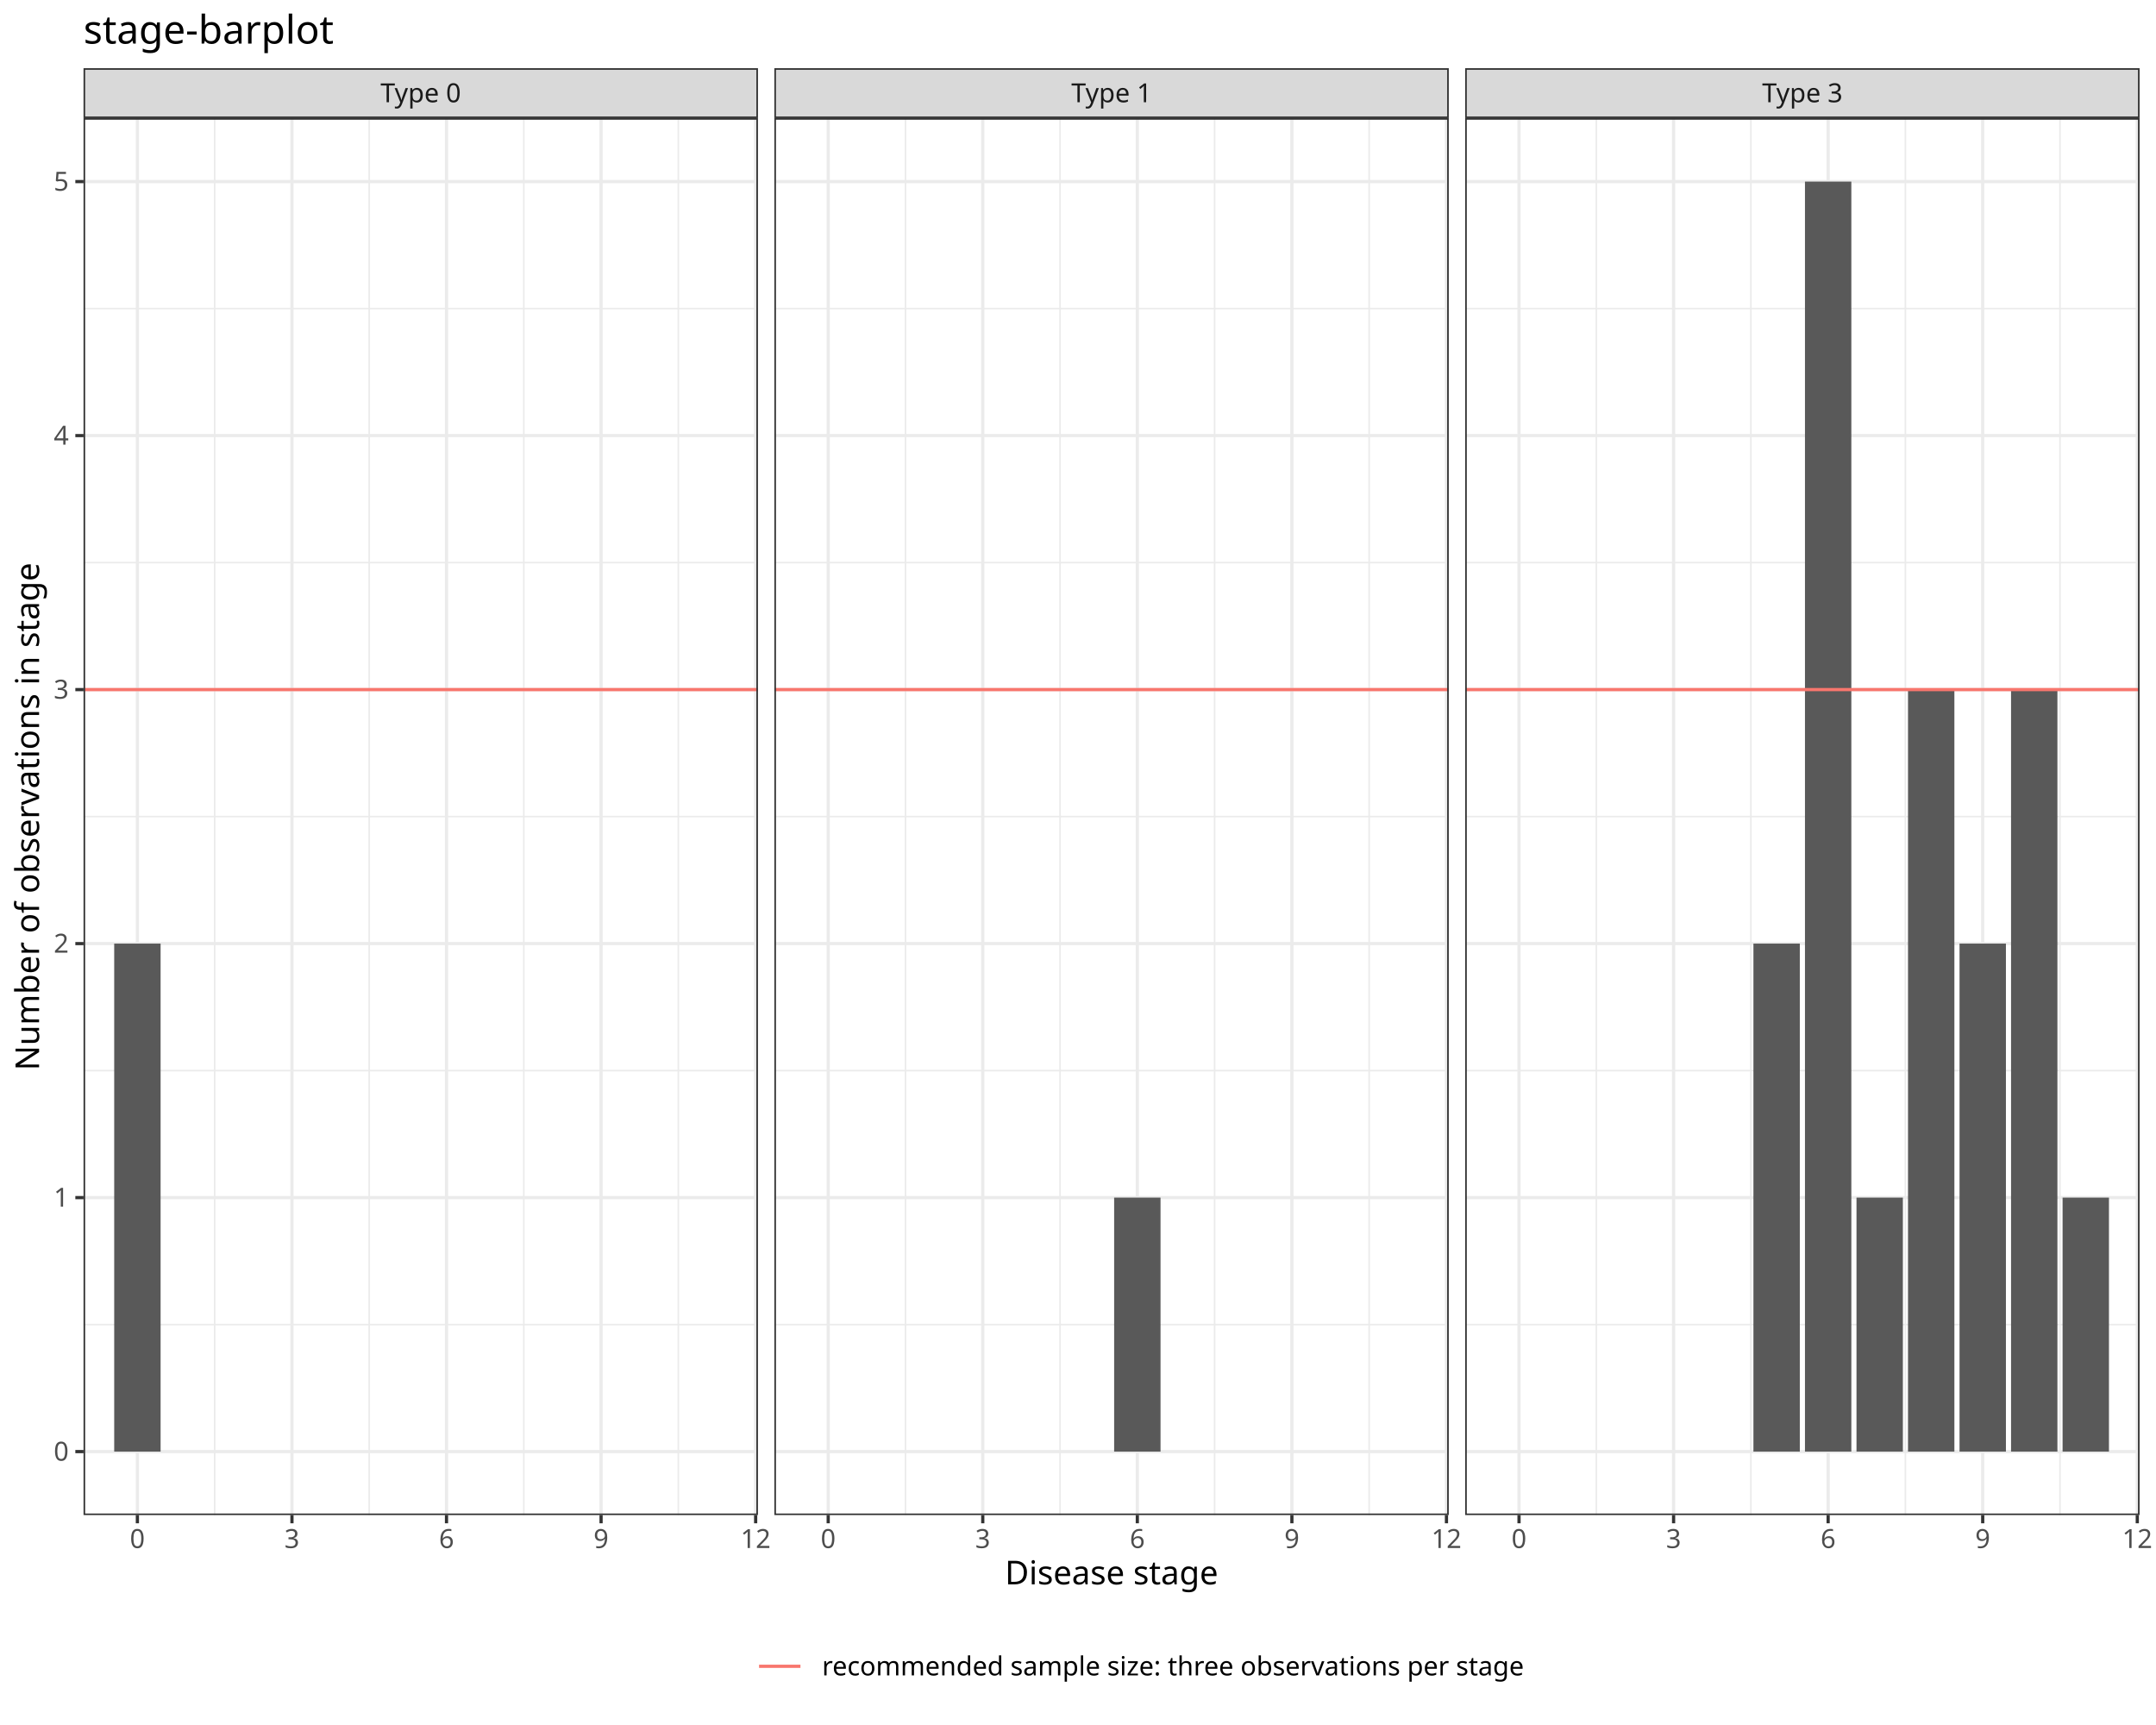
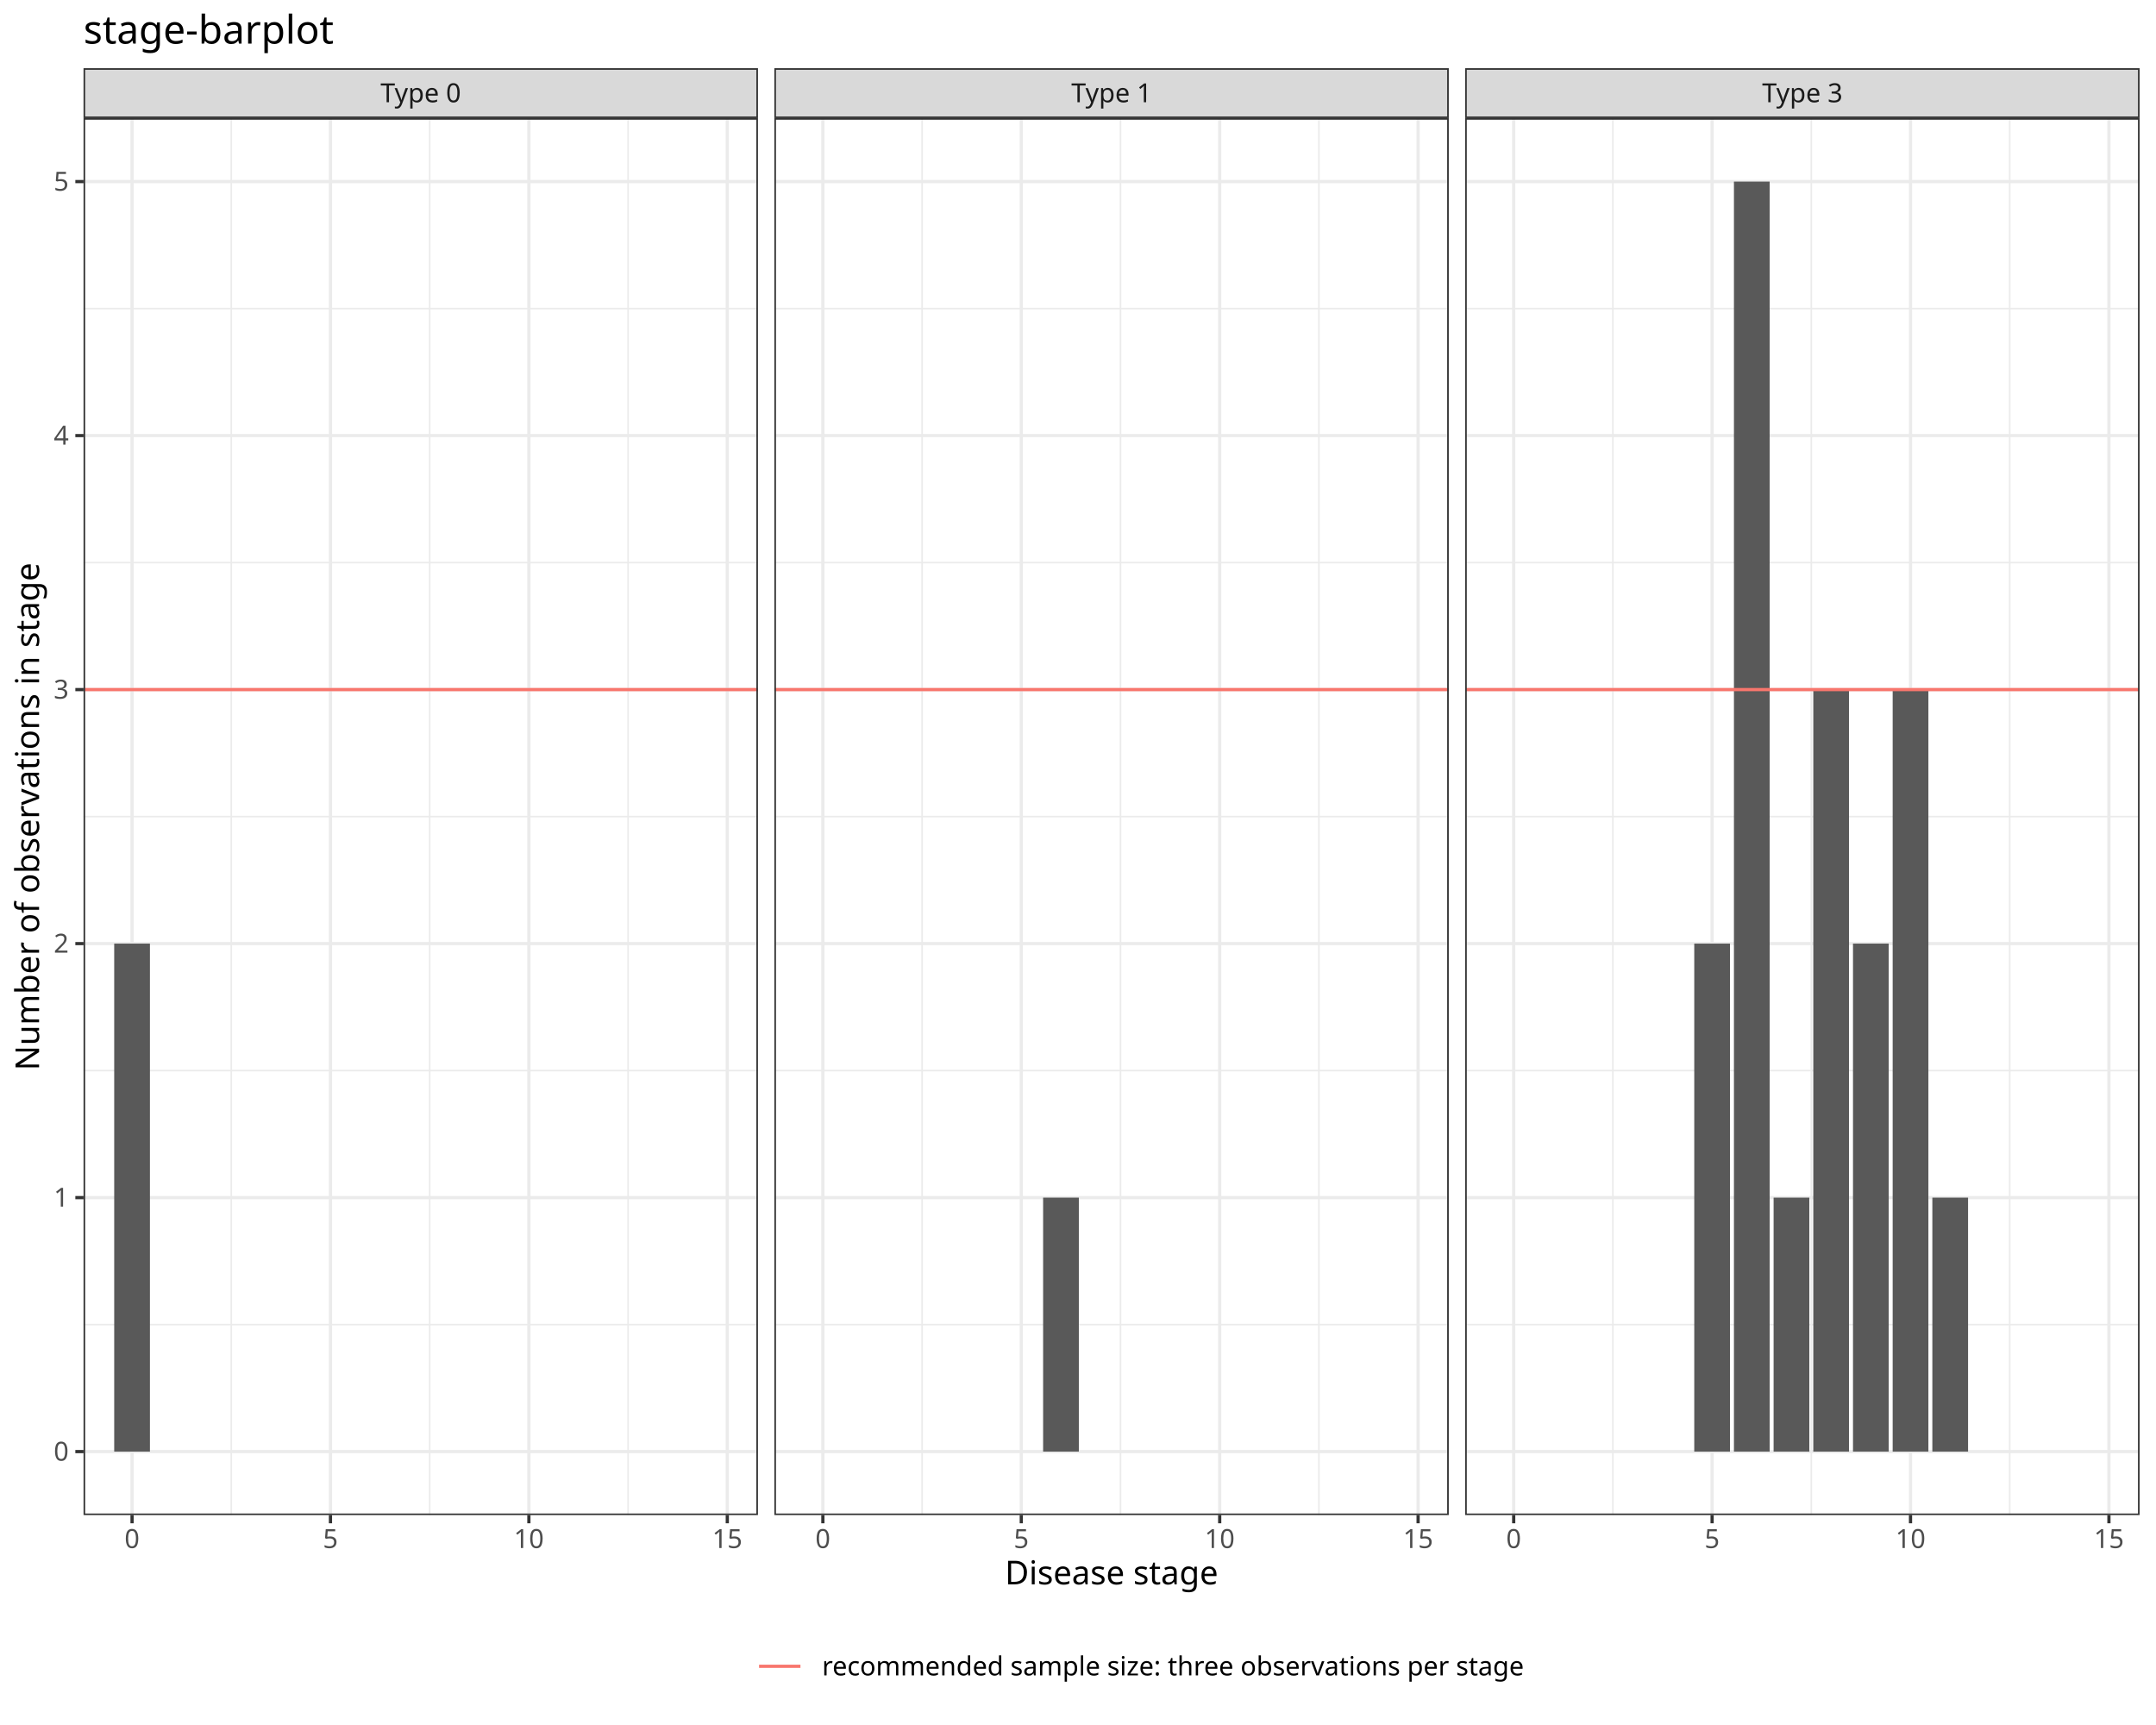
<svg xmlns="http://www.w3.org/2000/svg" class="svglite" data-engine-version="2.0" width="720.00pt" height="576.00pt" viewBox="0 0 720.00 576.00">
  <defs>
    <style type="text/css">
    .svglite line, .svglite polyline, .svglite polygon, .svglite path, .svglite rect, .svglite circle {
      fill: none;
      stroke: #000000;
      stroke-linecap: round;
      stroke-linejoin: round;
      stroke-miterlimit: 10.00;
    }
  </style>
  </defs>
  <rect width="100%" height="100%" style="stroke: none; fill: #FFFFFF;" />
  <defs>
    <clipPath id="cpMC4wMHw3MjAuMDB8MC4wMHw1NzYuMDA=">
      <rect x="0.00" y="0.00" width="720.00" height="576.00" />
    </clipPath>
  </defs>
  <g clip-path="url(#cpMC4wMHw3MjAuMDB8MC4wMHw1NzYuMDA=)">
    <rect x="0.00" y="0.00" width="720.00" height="576.00" style="stroke-width: 1.07; stroke: #FFFFFF; fill: #FFFFFF;" />
  </g>
  <defs>
    <clipPath id="cpMjcuOTB8MjUzLjEyfDM5LjQzfDUwNS45MQ==">
      <rect x="27.90" y="39.43" width="225.22" height="466.48" />
    </clipPath>
  </defs>
  <g clip-path="url(#cpMjcuOTB8MjUzLjEyfDM5LjQzfDUwNS45MQ==)">
    <rect x="27.90" y="39.43" width="225.22" height="466.48" style="stroke-width: 1.07; stroke: none; fill: #FFFFFF;" />
    <polyline points="27.90,442.30 253.12,442.30 " style="stroke-width: 0.53; stroke: #EBEBEB; stroke-linecap: butt;" />
    <polyline points="27.90,357.49 253.12,357.49 " style="stroke-width: 0.53; stroke: #EBEBEB; stroke-linecap: butt;" />
    <polyline points="27.90,272.67 253.12,272.67 " style="stroke-width: 0.53; stroke: #EBEBEB; stroke-linecap: butt;" />
    <polyline points="27.90,187.86 253.12,187.86 " style="stroke-width: 0.53; stroke: #EBEBEB; stroke-linecap: butt;" />
    <polyline points="27.90,103.04 253.12,103.04 " style="stroke-width: 0.53; stroke: #EBEBEB; stroke-linecap: butt;" />
-     <polyline points="71.69,505.91 71.69,39.43 " style="stroke-width: 0.53; stroke: #EBEBEB; stroke-linecap: butt;" />
-     <polyline points="123.30,505.91 123.30,39.43 " style="stroke-width: 0.53; stroke: #EBEBEB; stroke-linecap: butt;" />
-     <polyline points="174.92,505.91 174.92,39.43 " style="stroke-width: 0.53; stroke: #EBEBEB; stroke-linecap: butt;" />
-     <polyline points="226.54,505.91 226.54,39.43 " style="stroke-width: 0.53; stroke: #EBEBEB; stroke-linecap: butt;" />
+     <polyline points="77.23,505.91 77.23,39.43 " style="stroke-width: 0.53; stroke: #EBEBEB; stroke-linecap: butt;" />
+     <polyline points="143.49,505.91 143.49,39.43 " style="stroke-width: 0.53; stroke: #EBEBEB; stroke-linecap: butt;" />
+     <polyline points="209.75,505.91 209.75,39.43 " style="stroke-width: 0.53; stroke: #EBEBEB; stroke-linecap: butt;" />
    <polyline points="27.90,484.71 253.12,484.71 " style="stroke-width: 1.07; stroke: #EBEBEB; stroke-linecap: butt;" />
    <polyline points="27.90,399.90 253.12,399.90 " style="stroke-width: 1.07; stroke: #EBEBEB; stroke-linecap: butt;" />
    <polyline points="27.90,315.08 253.12,315.08 " style="stroke-width: 1.07; stroke: #EBEBEB; stroke-linecap: butt;" />
    <polyline points="27.90,230.27 253.12,230.27 " style="stroke-width: 1.07; stroke: #EBEBEB; stroke-linecap: butt;" />
    <polyline points="27.90,145.45 253.12,145.45 " style="stroke-width: 1.07; stroke: #EBEBEB; stroke-linecap: butt;" />
    <polyline points="27.90,60.64 253.12,60.64 " style="stroke-width: 1.07; stroke: #EBEBEB; stroke-linecap: butt;" />
-     <polyline points="45.88,505.91 45.88,39.43 " style="stroke-width: 1.07; stroke: #EBEBEB; stroke-linecap: butt;" />
-     <polyline points="97.50,505.91 97.50,39.43 " style="stroke-width: 1.07; stroke: #EBEBEB; stroke-linecap: butt;" />
-     <polyline points="149.11,505.91 149.11,39.43 " style="stroke-width: 1.07; stroke: #EBEBEB; stroke-linecap: butt;" />
-     <polyline points="200.73,505.91 200.73,39.43 " style="stroke-width: 1.07; stroke: #EBEBEB; stroke-linecap: butt;" />
-     <polyline points="252.35,505.91 252.35,39.43 " style="stroke-width: 1.07; stroke: #EBEBEB; stroke-linecap: butt;" />
-     <rect x="38.14" y="315.08" width="15.49" height="169.63" style="stroke-width: 1.07; stroke: none; stroke-linecap: butt; stroke-linejoin: miter; fill: #595959;" />
+     <polyline points="44.10,505.91 44.10,39.43 " style="stroke-width: 1.07; stroke: #EBEBEB; stroke-linecap: butt;" />
+     <polyline points="110.36,505.91 110.36,39.43 " style="stroke-width: 1.07; stroke: #EBEBEB; stroke-linecap: butt;" />
+     <polyline points="176.62,505.91 176.62,39.43 " style="stroke-width: 1.07; stroke: #EBEBEB; stroke-linecap: butt;" />
+     <polyline points="242.88,505.91 242.88,39.43 " style="stroke-width: 1.07; stroke: #EBEBEB; stroke-linecap: butt;" />
+     <rect x="38.14" y="315.08" width="11.93" height="169.63" style="stroke-width: 1.07; stroke: none; stroke-linecap: butt; stroke-linejoin: miter; fill: #595959;" />
    <line x1="27.90" y1="230.27" x2="253.12" y2="230.27" style="stroke-width: 1.07; stroke: #F8766D; stroke-linecap: butt;" />
    <rect x="27.90" y="39.43" width="225.22" height="466.48" style="stroke-width: 1.07; stroke: #333333;" />
  </g>
  <g clip-path="url(#cpMC4wMHw3MjAuMDB8MC4wMHw1NzYuMDA=)">
</g>
  <defs>
    <clipPath id="cpMjU4LjYwfDQ4My44MnwzOS40M3w1MDUuOTE=">
      <rect x="258.60" y="39.43" width="225.22" height="466.48" />
    </clipPath>
  </defs>
  <g clip-path="url(#cpMjU4LjYwfDQ4My44MnwzOS40M3w1MDUuOTE=)">
    <rect x="258.60" y="39.43" width="225.22" height="466.48" style="stroke-width: 1.07; stroke: none; fill: #FFFFFF;" />
    <polyline points="258.60,442.30 483.82,442.30 " style="stroke-width: 0.53; stroke: #EBEBEB; stroke-linecap: butt;" />
    <polyline points="258.60,357.49 483.82,357.49 " style="stroke-width: 0.53; stroke: #EBEBEB; stroke-linecap: butt;" />
    <polyline points="258.60,272.67 483.82,272.67 " style="stroke-width: 0.53; stroke: #EBEBEB; stroke-linecap: butt;" />
    <polyline points="258.60,187.86 483.82,187.86 " style="stroke-width: 0.53; stroke: #EBEBEB; stroke-linecap: butt;" />
    <polyline points="258.60,103.04 483.82,103.04 " style="stroke-width: 0.53; stroke: #EBEBEB; stroke-linecap: butt;" />
-     <polyline points="302.39,505.91 302.39,39.43 " style="stroke-width: 0.53; stroke: #EBEBEB; stroke-linecap: butt;" />
-     <polyline points="354.00,505.91 354.00,39.43 " style="stroke-width: 0.53; stroke: #EBEBEB; stroke-linecap: butt;" />
-     <polyline points="405.62,505.91 405.62,39.43 " style="stroke-width: 0.53; stroke: #EBEBEB; stroke-linecap: butt;" />
-     <polyline points="457.24,505.91 457.24,39.43 " style="stroke-width: 0.53; stroke: #EBEBEB; stroke-linecap: butt;" />
+     <polyline points="307.93,505.91 307.93,39.43 " style="stroke-width: 0.53; stroke: #EBEBEB; stroke-linecap: butt;" />
+     <polyline points="374.19,505.91 374.19,39.43 " style="stroke-width: 0.53; stroke: #EBEBEB; stroke-linecap: butt;" />
+     <polyline points="440.45,505.91 440.45,39.43 " style="stroke-width: 0.53; stroke: #EBEBEB; stroke-linecap: butt;" />
    <polyline points="258.60,484.71 483.82,484.71 " style="stroke-width: 1.07; stroke: #EBEBEB; stroke-linecap: butt;" />
    <polyline points="258.60,399.90 483.82,399.90 " style="stroke-width: 1.07; stroke: #EBEBEB; stroke-linecap: butt;" />
    <polyline points="258.60,315.08 483.82,315.08 " style="stroke-width: 1.07; stroke: #EBEBEB; stroke-linecap: butt;" />
    <polyline points="258.60,230.27 483.82,230.27 " style="stroke-width: 1.07; stroke: #EBEBEB; stroke-linecap: butt;" />
    <polyline points="258.60,145.45 483.82,145.45 " style="stroke-width: 1.07; stroke: #EBEBEB; stroke-linecap: butt;" />
    <polyline points="258.60,60.64 483.82,60.64 " style="stroke-width: 1.07; stroke: #EBEBEB; stroke-linecap: butt;" />
-     <polyline points="276.58,505.91 276.58,39.43 " style="stroke-width: 1.07; stroke: #EBEBEB; stroke-linecap: butt;" />
-     <polyline points="328.20,505.91 328.20,39.43 " style="stroke-width: 1.07; stroke: #EBEBEB; stroke-linecap: butt;" />
-     <polyline points="379.81,505.91 379.81,39.43 " style="stroke-width: 1.07; stroke: #EBEBEB; stroke-linecap: butt;" />
-     <polyline points="431.43,505.91 431.43,39.43 " style="stroke-width: 1.07; stroke: #EBEBEB; stroke-linecap: butt;" />
-     <polyline points="483.05,505.91 483.05,39.43 " style="stroke-width: 1.07; stroke: #EBEBEB; stroke-linecap: butt;" />
-     <rect x="372.07" y="399.90" width="15.49" height="84.81" style="stroke-width: 1.07; stroke: none; stroke-linecap: butt; stroke-linejoin: miter; fill: #595959;" />
+     <polyline points="274.80,505.91 274.80,39.43 " style="stroke-width: 1.07; stroke: #EBEBEB; stroke-linecap: butt;" />
+     <polyline points="341.06,505.91 341.06,39.43 " style="stroke-width: 1.07; stroke: #EBEBEB; stroke-linecap: butt;" />
+     <polyline points="407.32,505.91 407.32,39.43 " style="stroke-width: 1.07; stroke: #EBEBEB; stroke-linecap: butt;" />
+     <polyline points="473.58,505.91 473.58,39.43 " style="stroke-width: 1.07; stroke: #EBEBEB; stroke-linecap: butt;" />
+     <rect x="348.35" y="399.90" width="11.93" height="84.81" style="stroke-width: 1.07; stroke: none; stroke-linecap: butt; stroke-linejoin: miter; fill: #595959;" />
    <line x1="258.60" y1="230.27" x2="483.82" y2="230.27" style="stroke-width: 1.07; stroke: #F8766D; stroke-linecap: butt;" />
    <rect x="258.60" y="39.43" width="225.22" height="466.48" style="stroke-width: 1.07; stroke: #333333;" />
  </g>
  <g clip-path="url(#cpMC4wMHw3MjAuMDB8MC4wMHw1NzYuMDA=)">
</g>
  <defs>
    <clipPath id="cpNDg5LjMwfDcxNC41MnwzOS40M3w1MDUuOTE=">
      <rect x="489.30" y="39.43" width="225.22" height="466.48" />
    </clipPath>
  </defs>
  <g clip-path="url(#cpNDg5LjMwfDcxNC41MnwzOS40M3w1MDUuOTE=)">
    <rect x="489.30" y="39.43" width="225.22" height="466.48" style="stroke-width: 1.07; stroke: none; fill: #FFFFFF;" />
    <polyline points="489.30,442.30 714.52,442.30 " style="stroke-width: 0.53; stroke: #EBEBEB; stroke-linecap: butt;" />
    <polyline points="489.30,357.49 714.52,357.49 " style="stroke-width: 0.53; stroke: #EBEBEB; stroke-linecap: butt;" />
    <polyline points="489.30,272.67 714.52,272.67 " style="stroke-width: 0.53; stroke: #EBEBEB; stroke-linecap: butt;" />
    <polyline points="489.30,187.86 714.52,187.86 " style="stroke-width: 0.53; stroke: #EBEBEB; stroke-linecap: butt;" />
    <polyline points="489.30,103.04 714.52,103.04 " style="stroke-width: 0.53; stroke: #EBEBEB; stroke-linecap: butt;" />
-     <polyline points="533.09,505.91 533.09,39.43 " style="stroke-width: 0.53; stroke: #EBEBEB; stroke-linecap: butt;" />
-     <polyline points="584.70,505.91 584.70,39.43 " style="stroke-width: 0.53; stroke: #EBEBEB; stroke-linecap: butt;" />
-     <polyline points="636.32,505.91 636.32,39.43 " style="stroke-width: 0.53; stroke: #EBEBEB; stroke-linecap: butt;" />
-     <polyline points="687.94,505.91 687.94,39.43 " style="stroke-width: 0.53; stroke: #EBEBEB; stroke-linecap: butt;" />
+     <polyline points="538.63,505.91 538.63,39.43 " style="stroke-width: 0.53; stroke: #EBEBEB; stroke-linecap: butt;" />
+     <polyline points="604.89,505.91 604.89,39.43 " style="stroke-width: 0.53; stroke: #EBEBEB; stroke-linecap: butt;" />
+     <polyline points="671.15,505.91 671.15,39.43 " style="stroke-width: 0.53; stroke: #EBEBEB; stroke-linecap: butt;" />
    <polyline points="489.30,484.71 714.52,484.71 " style="stroke-width: 1.07; stroke: #EBEBEB; stroke-linecap: butt;" />
    <polyline points="489.30,399.90 714.52,399.90 " style="stroke-width: 1.07; stroke: #EBEBEB; stroke-linecap: butt;" />
    <polyline points="489.30,315.08 714.52,315.08 " style="stroke-width: 1.07; stroke: #EBEBEB; stroke-linecap: butt;" />
    <polyline points="489.30,230.27 714.52,230.27 " style="stroke-width: 1.07; stroke: #EBEBEB; stroke-linecap: butt;" />
    <polyline points="489.30,145.45 714.52,145.45 " style="stroke-width: 1.07; stroke: #EBEBEB; stroke-linecap: butt;" />
    <polyline points="489.30,60.64 714.52,60.64 " style="stroke-width: 1.07; stroke: #EBEBEB; stroke-linecap: butt;" />
-     <polyline points="507.28,505.91 507.28,39.43 " style="stroke-width: 1.07; stroke: #EBEBEB; stroke-linecap: butt;" />
-     <polyline points="558.90,505.91 558.90,39.43 " style="stroke-width: 1.07; stroke: #EBEBEB; stroke-linecap: butt;" />
-     <polyline points="610.51,505.91 610.51,39.43 " style="stroke-width: 1.07; stroke: #EBEBEB; stroke-linecap: butt;" />
-     <polyline points="662.13,505.91 662.13,39.43 " style="stroke-width: 1.07; stroke: #EBEBEB; stroke-linecap: butt;" />
-     <polyline points="713.75,505.91 713.75,39.43 " style="stroke-width: 1.07; stroke: #EBEBEB; stroke-linecap: butt;" />
-     <rect x="585.56" y="315.08" width="15.49" height="169.63" style="stroke-width: 1.07; stroke: none; stroke-linecap: butt; stroke-linejoin: miter; fill: #595959;" />
-     <rect x="602.77" y="60.64" width="15.49" height="424.07" style="stroke-width: 1.07; stroke: none; stroke-linecap: butt; stroke-linejoin: miter; fill: #595959;" />
-     <rect x="619.98" y="399.90" width="15.49" height="84.81" style="stroke-width: 1.07; stroke: none; stroke-linecap: butt; stroke-linejoin: miter; fill: #595959;" />
-     <rect x="637.18" y="230.27" width="15.49" height="254.44" style="stroke-width: 1.07; stroke: none; stroke-linecap: butt; stroke-linejoin: miter; fill: #595959;" />
-     <rect x="654.39" y="315.08" width="15.49" height="169.63" style="stroke-width: 1.07; stroke: none; stroke-linecap: butt; stroke-linejoin: miter; fill: #595959;" />
-     <rect x="671.59" y="230.27" width="15.49" height="254.44" style="stroke-width: 1.07; stroke: none; stroke-linecap: butt; stroke-linejoin: miter; fill: #595959;" />
-     <rect x="688.80" y="399.90" width="15.49" height="84.81" style="stroke-width: 1.07; stroke: none; stroke-linecap: butt; stroke-linejoin: miter; fill: #595959;" />
+     <polyline points="505.50,505.91 505.50,39.43 " style="stroke-width: 1.07; stroke: #EBEBEB; stroke-linecap: butt;" />
+     <polyline points="571.76,505.91 571.76,39.43 " style="stroke-width: 1.07; stroke: #EBEBEB; stroke-linecap: butt;" />
+     <polyline points="638.02,505.91 638.02,39.43 " style="stroke-width: 1.07; stroke: #EBEBEB; stroke-linecap: butt;" />
+     <polyline points="704.28,505.91 704.28,39.43 " style="stroke-width: 1.07; stroke: #EBEBEB; stroke-linecap: butt;" />
+     <rect x="565.80" y="315.08" width="11.93" height="169.63" style="stroke-width: 1.07; stroke: none; stroke-linecap: butt; stroke-linejoin: miter; fill: #595959;" />
+     <rect x="579.05" y="60.64" width="11.93" height="424.07" style="stroke-width: 1.07; stroke: none; stroke-linecap: butt; stroke-linejoin: miter; fill: #595959;" />
+     <rect x="592.30" y="399.90" width="11.93" height="84.81" style="stroke-width: 1.07; stroke: none; stroke-linecap: butt; stroke-linejoin: miter; fill: #595959;" />
+     <rect x="605.55" y="230.27" width="11.93" height="254.44" style="stroke-width: 1.07; stroke: none; stroke-linecap: butt; stroke-linejoin: miter; fill: #595959;" />
+     <rect x="618.81" y="315.08" width="11.93" height="169.63" style="stroke-width: 1.07; stroke: none; stroke-linecap: butt; stroke-linejoin: miter; fill: #595959;" />
+     <rect x="632.06" y="230.27" width="11.93" height="254.44" style="stroke-width: 1.07; stroke: none; stroke-linecap: butt; stroke-linejoin: miter; fill: #595959;" />
+     <rect x="645.31" y="399.90" width="11.93" height="84.81" style="stroke-width: 1.07; stroke: none; stroke-linecap: butt; stroke-linejoin: miter; fill: #595959;" />
    <line x1="489.30" y1="230.27" x2="714.52" y2="230.27" style="stroke-width: 1.07; stroke: #F8766D; stroke-linecap: butt;" />
    <rect x="489.30" y="39.43" width="225.22" height="466.48" style="stroke-width: 1.07; stroke: #333333;" />
  </g>
  <g clip-path="url(#cpMC4wMHw3MjAuMDB8MC4wMHw1NzYuMDA=)">
</g>
  <defs>
    <clipPath id="cpMjcuOTB8MjUzLjEyfDIyLjc4fDM5LjQz">
      <rect x="27.90" y="22.78" width="225.22" height="16.65" />
    </clipPath>
  </defs>
  <g clip-path="url(#cpMjcuOTB8MjUzLjEyfDIyLjc4fDM5LjQz)">
    <rect x="27.90" y="22.78" width="225.22" height="16.65" style="stroke-width: 1.07; stroke: #333333; fill: #D9D9D9;" />
    <text x="140.51" y="34.14" text-anchor="middle" style="font-size: 8.80px; fill: #1A1A1A; font-family: sans;" textLength="26.91px" lengthAdjust="spacingAndGlyphs">Type 0</text>
  </g>
  <g clip-path="url(#cpMC4wMHw3MjAuMDB8MC4wMHw1NzYuMDA=)">
</g>
  <defs>
    <clipPath id="cpMjU4LjYwfDQ4My44MnwyMi43OHwzOS40Mw==">
      <rect x="258.60" y="22.78" width="225.22" height="16.65" />
    </clipPath>
  </defs>
  <g clip-path="url(#cpMjU4LjYwfDQ4My44MnwyMi43OHwzOS40Mw==)">
    <rect x="258.60" y="22.78" width="225.22" height="16.65" style="stroke-width: 1.07; stroke: #333333; fill: #D9D9D9;" />
    <text x="371.21" y="34.14" text-anchor="middle" style="font-size: 8.80px; fill: #1A1A1A; font-family: sans;" textLength="26.91px" lengthAdjust="spacingAndGlyphs">Type 1</text>
  </g>
  <g clip-path="url(#cpMC4wMHw3MjAuMDB8MC4wMHw1NzYuMDA=)">
</g>
  <defs>
    <clipPath id="cpNDg5LjMwfDcxNC41MnwyMi43OHwzOS40Mw==">
      <rect x="489.30" y="22.78" width="225.22" height="16.65" />
    </clipPath>
  </defs>
  <g clip-path="url(#cpNDg5LjMwfDcxNC41MnwyMi43OHwzOS40Mw==)">
    <rect x="489.30" y="22.78" width="225.22" height="16.65" style="stroke-width: 1.07; stroke: #333333; fill: #D9D9D9;" />
    <text x="601.91" y="34.14" text-anchor="middle" style="font-size: 8.80px; fill: #1A1A1A; font-family: sans;" textLength="26.91px" lengthAdjust="spacingAndGlyphs">Type 3</text>
  </g>
  <g clip-path="url(#cpMC4wMHw3MjAuMDB8MC4wMHw1NzYuMDA=)">
-     <polyline points="45.88,508.65 45.88,505.91 " style="stroke-width: 1.07; stroke: #333333; stroke-linecap: butt;" />
-     <polyline points="97.50,508.65 97.50,505.91 " style="stroke-width: 1.07; stroke: #333333; stroke-linecap: butt;" />
-     <polyline points="149.11,508.65 149.11,505.91 " style="stroke-width: 1.07; stroke: #333333; stroke-linecap: butt;" />
-     <polyline points="200.73,508.65 200.73,505.91 " style="stroke-width: 1.07; stroke: #333333; stroke-linecap: butt;" />
-     <polyline points="252.35,508.65 252.35,505.91 " style="stroke-width: 1.07; stroke: #333333; stroke-linecap: butt;" />
-     <text x="45.88" y="516.90" text-anchor="middle" style="font-size: 8.80px; fill: #4D4D4D; font-family: sans;" textLength="4.89px" lengthAdjust="spacingAndGlyphs">0</text>
-     <text x="97.50" y="516.90" text-anchor="middle" style="font-size: 8.80px; fill: #4D4D4D; font-family: sans;" textLength="4.89px" lengthAdjust="spacingAndGlyphs">3</text>
-     <text x="149.11" y="516.90" text-anchor="middle" style="font-size: 8.80px; fill: #4D4D4D; font-family: sans;" textLength="4.89px" lengthAdjust="spacingAndGlyphs">6</text>
-     <text x="200.73" y="516.90" text-anchor="middle" style="font-size: 8.80px; fill: #4D4D4D; font-family: sans;" textLength="4.89px" lengthAdjust="spacingAndGlyphs">9</text>
-     <text x="252.35" y="516.90" text-anchor="middle" style="font-size: 8.80px; fill: #4D4D4D; font-family: sans;" textLength="9.79px" lengthAdjust="spacingAndGlyphs">12</text>
-     <polyline points="276.58,508.65 276.58,505.91 " style="stroke-width: 1.07; stroke: #333333; stroke-linecap: butt;" />
-     <polyline points="328.20,508.65 328.20,505.91 " style="stroke-width: 1.07; stroke: #333333; stroke-linecap: butt;" />
-     <polyline points="379.81,508.65 379.81,505.91 " style="stroke-width: 1.07; stroke: #333333; stroke-linecap: butt;" />
-     <polyline points="431.43,508.65 431.43,505.91 " style="stroke-width: 1.07; stroke: #333333; stroke-linecap: butt;" />
-     <polyline points="483.05,508.65 483.05,505.91 " style="stroke-width: 1.07; stroke: #333333; stroke-linecap: butt;" />
-     <text x="276.58" y="516.90" text-anchor="middle" style="font-size: 8.80px; fill: #4D4D4D; font-family: sans;" textLength="4.89px" lengthAdjust="spacingAndGlyphs">0</text>
-     <text x="328.20" y="516.90" text-anchor="middle" style="font-size: 8.80px; fill: #4D4D4D; font-family: sans;" textLength="4.89px" lengthAdjust="spacingAndGlyphs">3</text>
-     <text x="379.81" y="516.90" text-anchor="middle" style="font-size: 8.80px; fill: #4D4D4D; font-family: sans;" textLength="4.89px" lengthAdjust="spacingAndGlyphs">6</text>
-     <text x="431.43" y="516.90" text-anchor="middle" style="font-size: 8.80px; fill: #4D4D4D; font-family: sans;" textLength="4.89px" lengthAdjust="spacingAndGlyphs">9</text>
-     <text x="483.05" y="516.90" text-anchor="middle" style="font-size: 8.80px; fill: #4D4D4D; font-family: sans;" textLength="9.79px" lengthAdjust="spacingAndGlyphs">12</text>
-     <polyline points="507.28,508.65 507.28,505.91 " style="stroke-width: 1.07; stroke: #333333; stroke-linecap: butt;" />
-     <polyline points="558.90,508.65 558.90,505.91 " style="stroke-width: 1.07; stroke: #333333; stroke-linecap: butt;" />
-     <polyline points="610.51,508.65 610.51,505.91 " style="stroke-width: 1.07; stroke: #333333; stroke-linecap: butt;" />
-     <polyline points="662.13,508.65 662.13,505.91 " style="stroke-width: 1.07; stroke: #333333; stroke-linecap: butt;" />
-     <polyline points="713.75,508.65 713.75,505.91 " style="stroke-width: 1.07; stroke: #333333; stroke-linecap: butt;" />
-     <text x="507.28" y="516.90" text-anchor="middle" style="font-size: 8.80px; fill: #4D4D4D; font-family: sans;" textLength="4.89px" lengthAdjust="spacingAndGlyphs">0</text>
-     <text x="558.90" y="516.90" text-anchor="middle" style="font-size: 8.80px; fill: #4D4D4D; font-family: sans;" textLength="4.89px" lengthAdjust="spacingAndGlyphs">3</text>
-     <text x="610.51" y="516.90" text-anchor="middle" style="font-size: 8.80px; fill: #4D4D4D; font-family: sans;" textLength="4.89px" lengthAdjust="spacingAndGlyphs">6</text>
-     <text x="662.13" y="516.90" text-anchor="middle" style="font-size: 8.80px; fill: #4D4D4D; font-family: sans;" textLength="4.89px" lengthAdjust="spacingAndGlyphs">9</text>
-     <text x="713.75" y="516.90" text-anchor="middle" style="font-size: 8.80px; fill: #4D4D4D; font-family: sans;" textLength="9.79px" lengthAdjust="spacingAndGlyphs">12</text>
+     <polyline points="44.10,508.65 44.10,505.91 " style="stroke-width: 1.07; stroke: #333333; stroke-linecap: butt;" />
+     <polyline points="110.36,508.65 110.36,505.91 " style="stroke-width: 1.07; stroke: #333333; stroke-linecap: butt;" />
+     <polyline points="176.62,508.65 176.62,505.91 " style="stroke-width: 1.07; stroke: #333333; stroke-linecap: butt;" />
+     <polyline points="242.88,508.65 242.88,505.91 " style="stroke-width: 1.07; stroke: #333333; stroke-linecap: butt;" />
+     <text x="44.10" y="516.90" text-anchor="middle" style="font-size: 8.80px; fill: #4D4D4D; font-family: sans;" textLength="4.89px" lengthAdjust="spacingAndGlyphs">0</text>
+     <text x="110.36" y="516.90" text-anchor="middle" style="font-size: 8.80px; fill: #4D4D4D; font-family: sans;" textLength="4.89px" lengthAdjust="spacingAndGlyphs">5</text>
+     <text x="176.62" y="516.90" text-anchor="middle" style="font-size: 8.80px; fill: #4D4D4D; font-family: sans;" textLength="9.79px" lengthAdjust="spacingAndGlyphs">10</text>
+     <text x="242.88" y="516.90" text-anchor="middle" style="font-size: 8.80px; fill: #4D4D4D; font-family: sans;" textLength="9.79px" lengthAdjust="spacingAndGlyphs">15</text>
+     <polyline points="274.80,508.65 274.80,505.91 " style="stroke-width: 1.07; stroke: #333333; stroke-linecap: butt;" />
+     <polyline points="341.06,508.65 341.06,505.91 " style="stroke-width: 1.07; stroke: #333333; stroke-linecap: butt;" />
+     <polyline points="407.32,508.65 407.32,505.91 " style="stroke-width: 1.07; stroke: #333333; stroke-linecap: butt;" />
+     <polyline points="473.58,508.65 473.58,505.91 " style="stroke-width: 1.07; stroke: #333333; stroke-linecap: butt;" />
+     <text x="274.80" y="516.90" text-anchor="middle" style="font-size: 8.80px; fill: #4D4D4D; font-family: sans;" textLength="4.89px" lengthAdjust="spacingAndGlyphs">0</text>
+     <text x="341.06" y="516.90" text-anchor="middle" style="font-size: 8.80px; fill: #4D4D4D; font-family: sans;" textLength="4.89px" lengthAdjust="spacingAndGlyphs">5</text>
+     <text x="407.32" y="516.90" text-anchor="middle" style="font-size: 8.80px; fill: #4D4D4D; font-family: sans;" textLength="9.79px" lengthAdjust="spacingAndGlyphs">10</text>
+     <text x="473.58" y="516.90" text-anchor="middle" style="font-size: 8.80px; fill: #4D4D4D; font-family: sans;" textLength="9.79px" lengthAdjust="spacingAndGlyphs">15</text>
+     <polyline points="505.50,508.65 505.50,505.91 " style="stroke-width: 1.07; stroke: #333333; stroke-linecap: butt;" />
+     <polyline points="571.76,508.65 571.76,505.91 " style="stroke-width: 1.07; stroke: #333333; stroke-linecap: butt;" />
+     <polyline points="638.02,508.65 638.02,505.91 " style="stroke-width: 1.07; stroke: #333333; stroke-linecap: butt;" />
+     <polyline points="704.28,508.65 704.28,505.91 " style="stroke-width: 1.07; stroke: #333333; stroke-linecap: butt;" />
+     <text x="505.50" y="516.90" text-anchor="middle" style="font-size: 8.80px; fill: #4D4D4D; font-family: sans;" textLength="4.89px" lengthAdjust="spacingAndGlyphs">0</text>
+     <text x="571.76" y="516.90" text-anchor="middle" style="font-size: 8.80px; fill: #4D4D4D; font-family: sans;" textLength="4.89px" lengthAdjust="spacingAndGlyphs">5</text>
+     <text x="638.02" y="516.90" text-anchor="middle" style="font-size: 8.80px; fill: #4D4D4D; font-family: sans;" textLength="9.79px" lengthAdjust="spacingAndGlyphs">10</text>
+     <text x="704.28" y="516.90" text-anchor="middle" style="font-size: 8.80px; fill: #4D4D4D; font-family: sans;" textLength="9.79px" lengthAdjust="spacingAndGlyphs">15</text>
    <text x="22.97" y="487.74" text-anchor="end" style="font-size: 8.80px; fill: #4D4D4D; font-family: sans;" textLength="4.89px" lengthAdjust="spacingAndGlyphs">0</text>
    <text x="22.97" y="402.92" text-anchor="end" style="font-size: 8.80px; fill: #4D4D4D; font-family: sans;" textLength="4.89px" lengthAdjust="spacingAndGlyphs">1</text>
    <text x="22.97" y="318.11" text-anchor="end" style="font-size: 8.80px; fill: #4D4D4D; font-family: sans;" textLength="4.89px" lengthAdjust="spacingAndGlyphs">2</text>
    <text x="22.97" y="233.29" text-anchor="end" style="font-size: 8.80px; fill: #4D4D4D; font-family: sans;" textLength="4.89px" lengthAdjust="spacingAndGlyphs">3</text>
    <text x="22.97" y="148.48" text-anchor="end" style="font-size: 8.80px; fill: #4D4D4D; font-family: sans;" textLength="4.89px" lengthAdjust="spacingAndGlyphs">4</text>
    <text x="22.97" y="63.67" text-anchor="end" style="font-size: 8.80px; fill: #4D4D4D; font-family: sans;" textLength="4.89px" lengthAdjust="spacingAndGlyphs">5</text>
    <polyline points="25.16,484.71 27.90,484.71 " style="stroke-width: 1.07; stroke: #333333; stroke-linecap: butt;" />
    <polyline points="25.16,399.90 27.90,399.90 " style="stroke-width: 1.07; stroke: #333333; stroke-linecap: butt;" />
    <polyline points="25.16,315.08 27.90,315.08 " style="stroke-width: 1.07; stroke: #333333; stroke-linecap: butt;" />
    <polyline points="25.16,230.27 27.90,230.27 " style="stroke-width: 1.07; stroke: #333333; stroke-linecap: butt;" />
    <polyline points="25.16,145.45 27.90,145.45 " style="stroke-width: 1.07; stroke: #333333; stroke-linecap: butt;" />
    <polyline points="25.16,60.64 27.90,60.64 " style="stroke-width: 1.07; stroke: #333333; stroke-linecap: butt;" />
    <text x="371.21" y="529.04" text-anchor="middle" style="font-size: 11.00px; font-family: sans;" textLength="69.72px" lengthAdjust="spacingAndGlyphs">Disease stage</text>
    <text transform="translate(13.05,272.67) rotate(-90)" text-anchor="middle" style="font-size: 11.00px; font-family: sans;" textLength="158.39px" lengthAdjust="spacingAndGlyphs">Number of observations in stage</text>
    <rect x="240.80" y="542.28" width="260.82" height="28.24" style="stroke-width: 1.07; stroke: none; fill: #FFFFFF;" />
    <rect x="251.76" y="547.76" width="17.28" height="17.28" style="stroke-width: 1.07; stroke: none; fill: #FFFFFF;" />
    <line x1="253.49" y1="556.40" x2="267.31" y2="556.40" style="stroke-width: 1.07; stroke: #F8766D; stroke-linecap: butt;" />
    <text x="274.52" y="559.43" style="font-size: 8.80px; font-family: sans;" textLength="221.62px" lengthAdjust="spacingAndGlyphs">recommended sample size: three observations per stage</text>
    <text x="27.90" y="14.56" style="font-size: 13.20px; font-family: sans;" textLength="77.05px" lengthAdjust="spacingAndGlyphs">stage-barplot</text>
  </g>
</svg>
